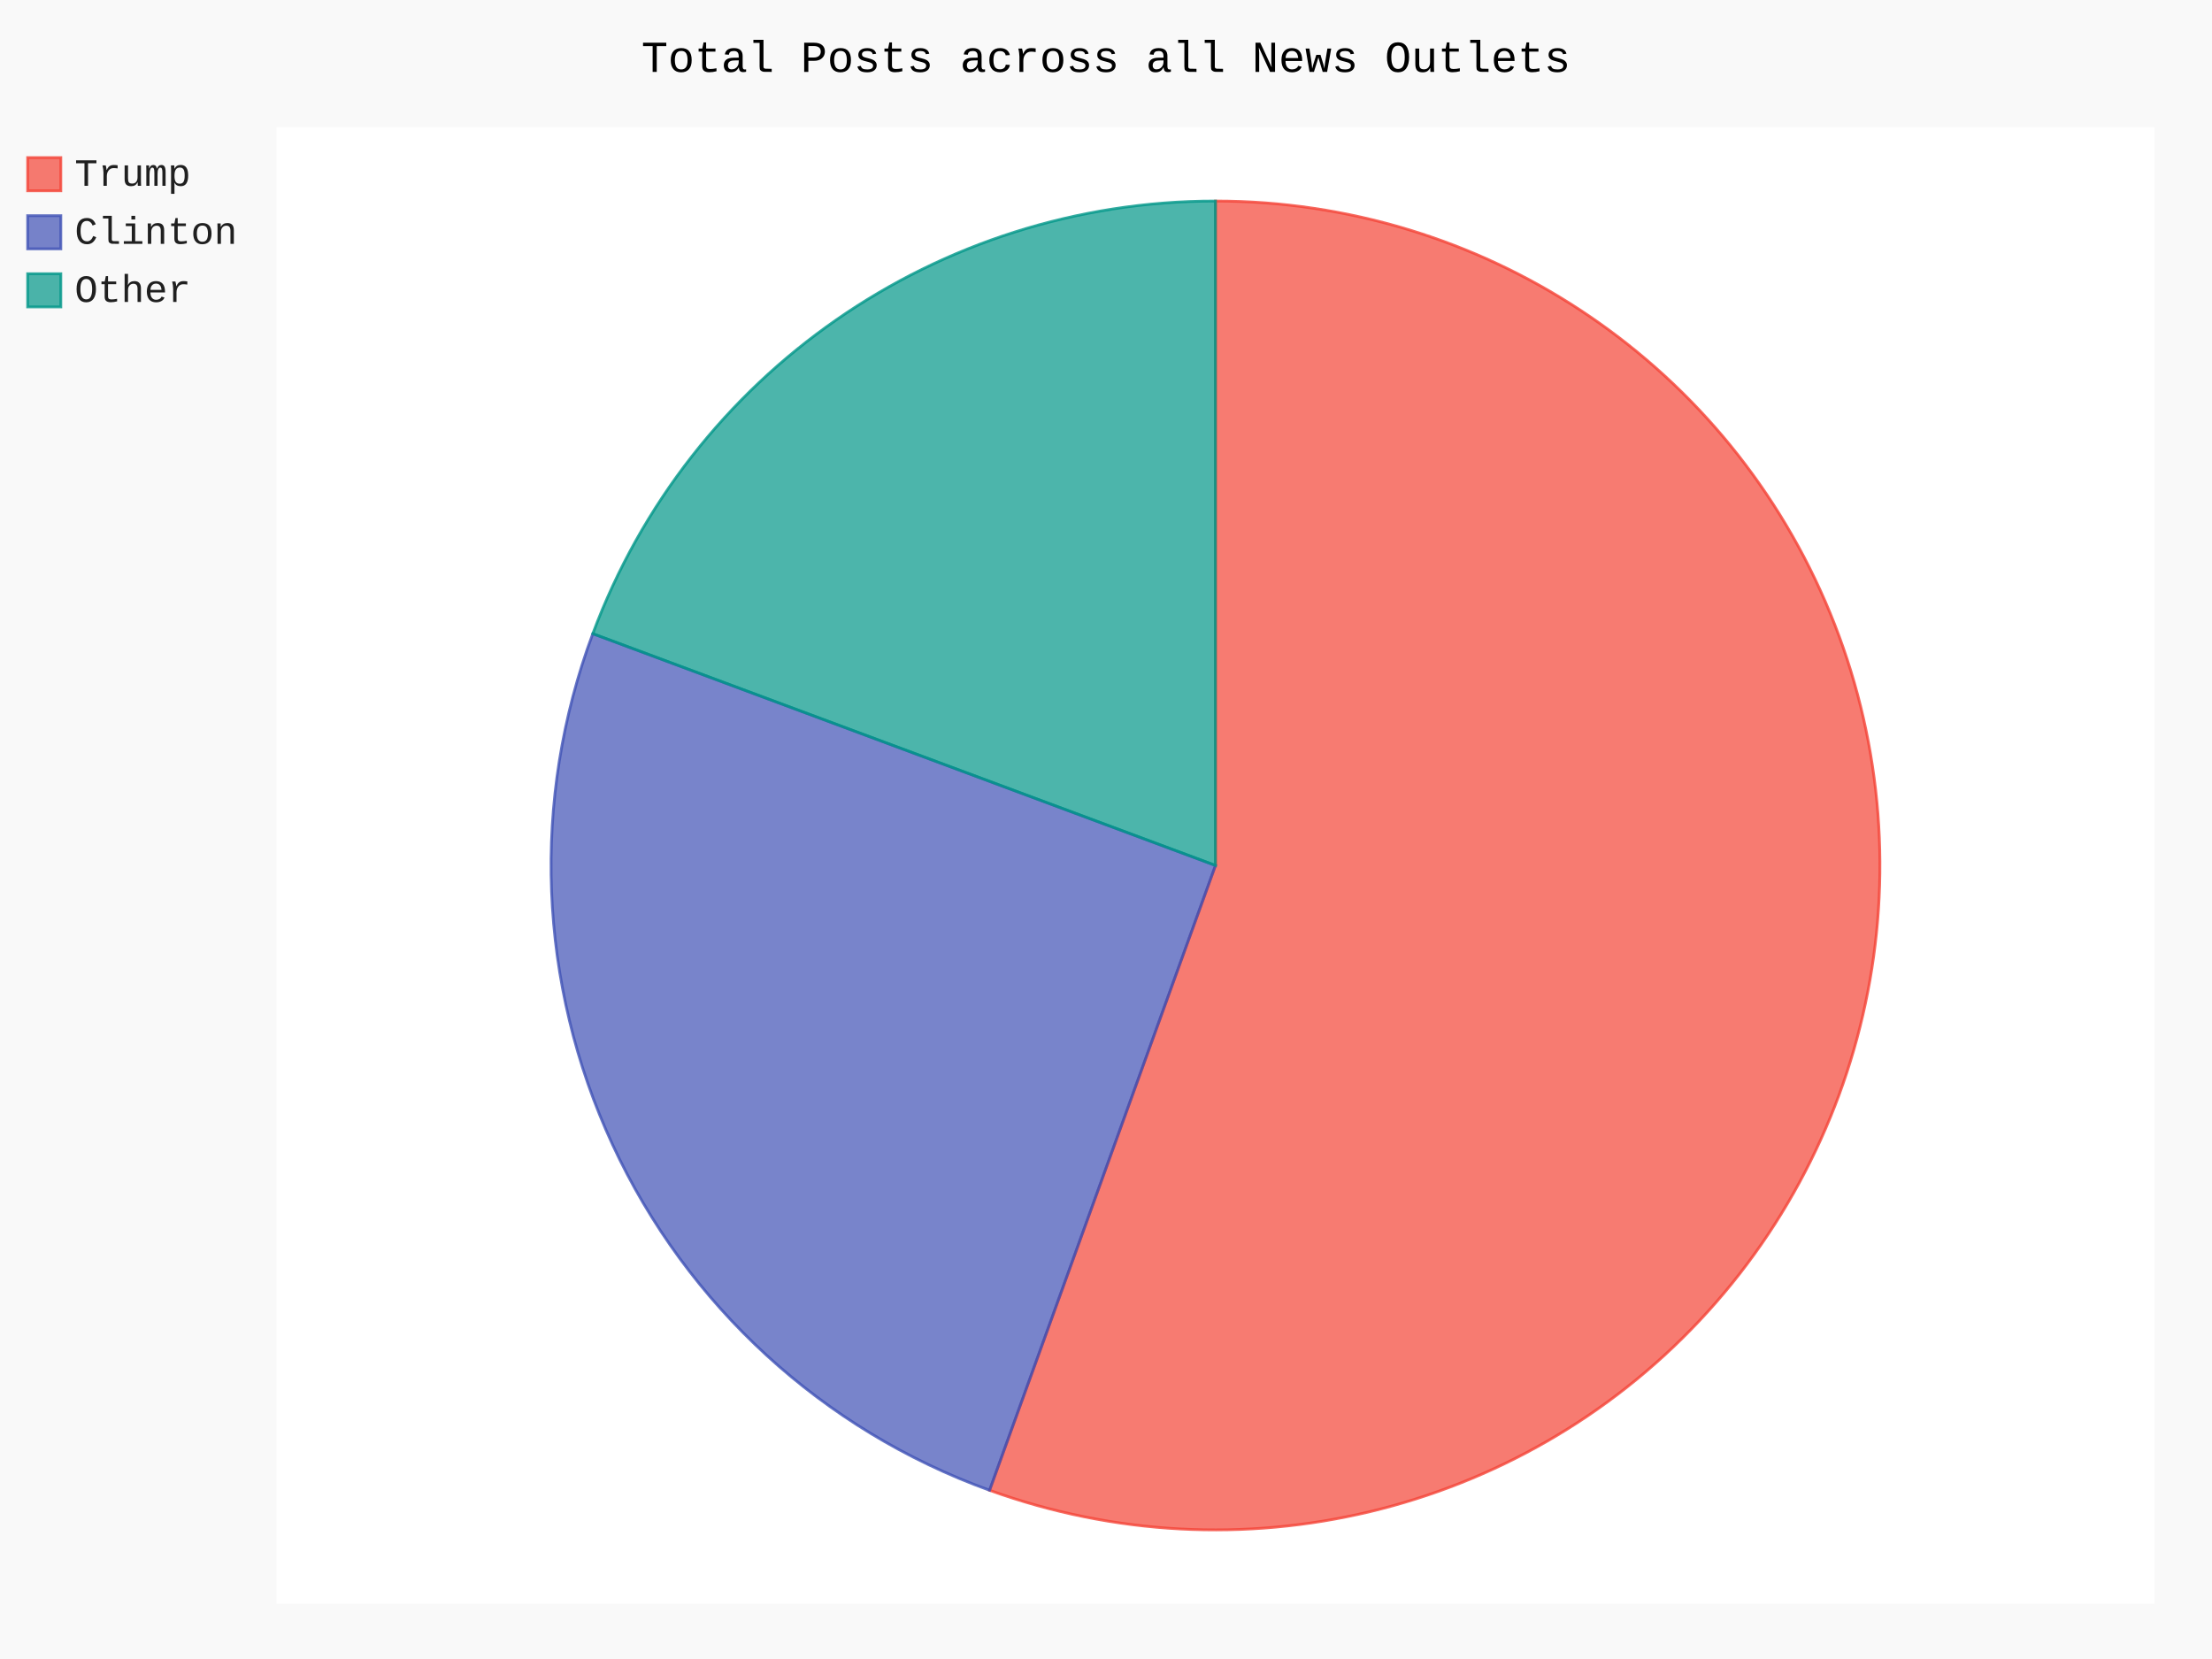
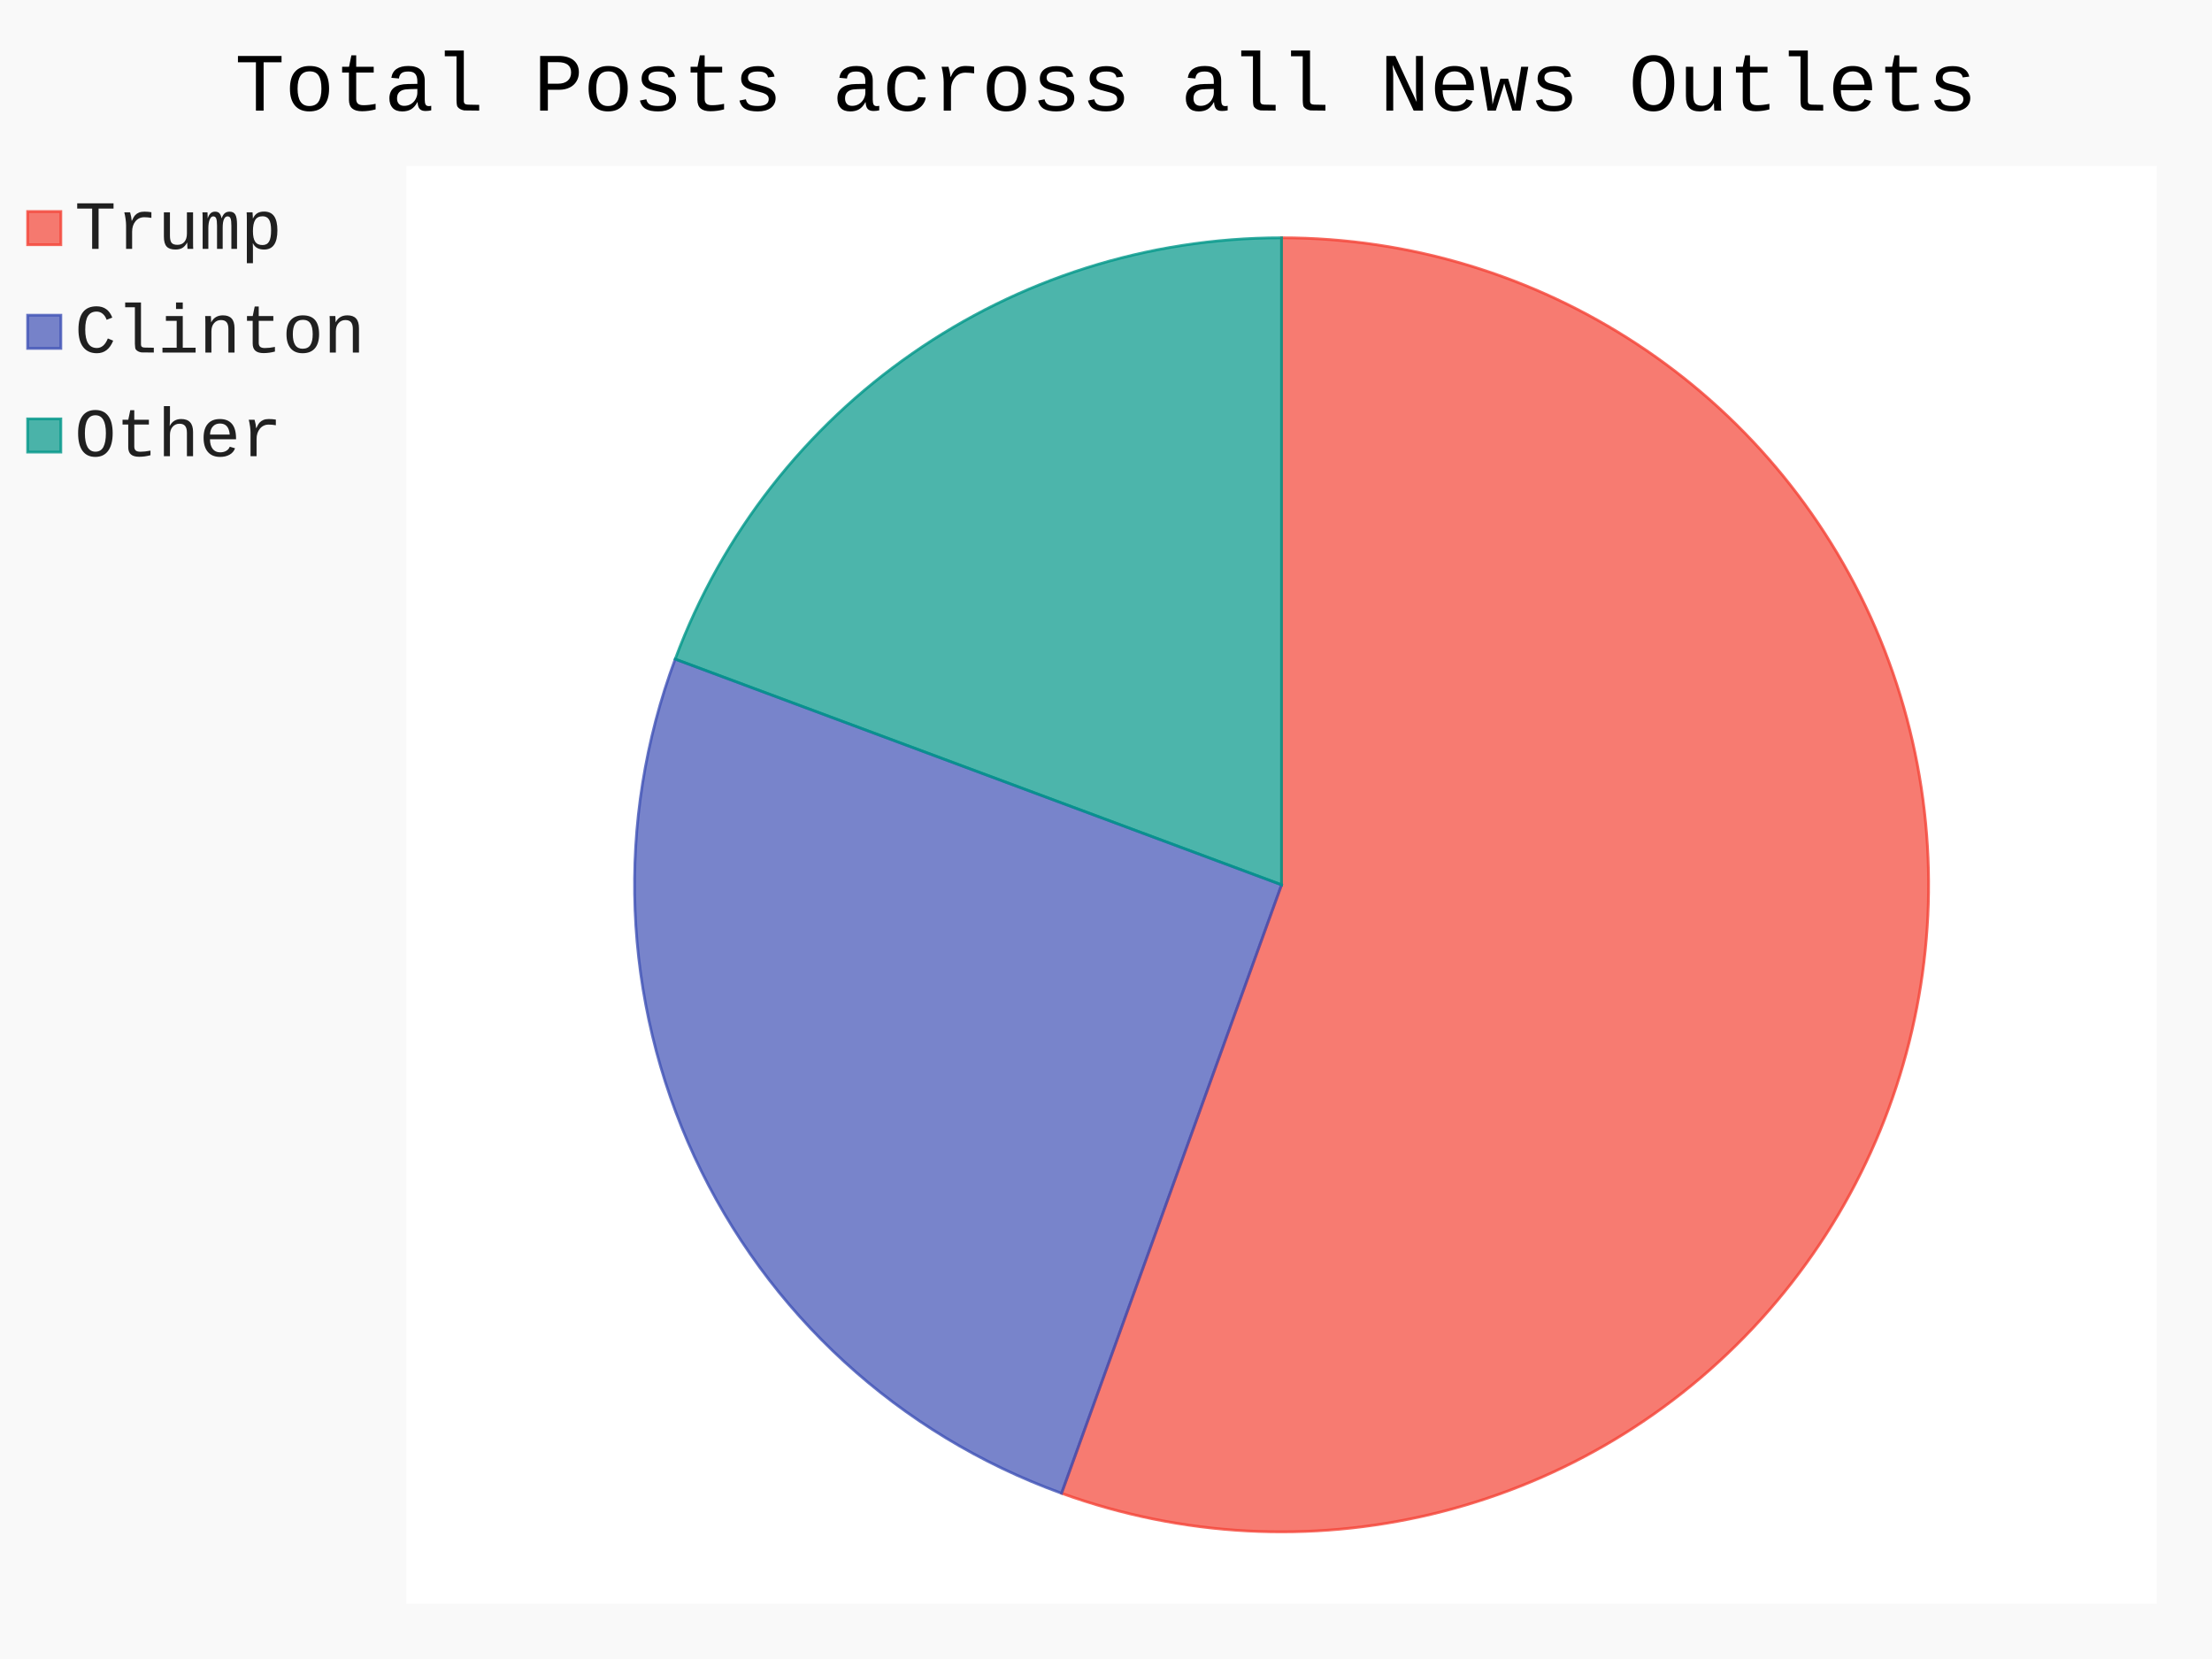
- <svg xmlns="http://www.w3.org/2000/svg" id="chart-dc1a4e7d-08cd-4873-b656-c0686a76cb0e" class="pygal-chart" viewBox="0 0 800 600">
+ <svg xmlns="http://www.w3.org/2000/svg" id="chart-de3007fb-6de3-4184-b619-2466890fe508" class="pygal-chart" viewBox="0 0 800 600">
  <defs>
-     <style type="text/css">#chart-dc1a4e7d-08cd-4873-b656-c0686a76cb0e{-webkit-user-select:none;-webkit-font-smoothing:antialiased;font-family:Consolas,"Liberation Mono",Menlo,Courier,monospace}#chart-dc1a4e7d-08cd-4873-b656-c0686a76cb0e .title{font-family:Consolas,"Liberation Mono",Menlo,Courier,monospace;font-size:16px}#chart-dc1a4e7d-08cd-4873-b656-c0686a76cb0e .legends .legend text{font-family:Consolas,"Liberation Mono",Menlo,Courier,monospace;font-size:14px}#chart-dc1a4e7d-08cd-4873-b656-c0686a76cb0e .axis text{font-family:Consolas,"Liberation Mono",Menlo,Courier,monospace;font-size:10px}#chart-dc1a4e7d-08cd-4873-b656-c0686a76cb0e .axis text.major{font-family:Consolas,"Liberation Mono",Menlo,Courier,monospace;font-size:10px}#chart-dc1a4e7d-08cd-4873-b656-c0686a76cb0e .text-overlay text.value{font-family:Consolas,"Liberation Mono",Menlo,Courier,monospace;font-size:16px}#chart-dc1a4e7d-08cd-4873-b656-c0686a76cb0e .text-overlay text.label{font-family:Consolas,"Liberation Mono",Menlo,Courier,monospace;font-size:10px}#chart-dc1a4e7d-08cd-4873-b656-c0686a76cb0e .tooltip{font-family:Consolas,"Liberation Mono",Menlo,Courier,monospace;font-size:14px}#chart-dc1a4e7d-08cd-4873-b656-c0686a76cb0e text.no_data{font-family:Consolas,"Liberation Mono",Menlo,Courier,monospace;font-size:64px}
- #chart-dc1a4e7d-08cd-4873-b656-c0686a76cb0e{background-color:rgba(249,249,249,1)}#chart-dc1a4e7d-08cd-4873-b656-c0686a76cb0e path,#chart-dc1a4e7d-08cd-4873-b656-c0686a76cb0e line,#chart-dc1a4e7d-08cd-4873-b656-c0686a76cb0e rect,#chart-dc1a4e7d-08cd-4873-b656-c0686a76cb0e circle{-webkit-transition:150ms;-moz-transition:150ms;transition:150ms}#chart-dc1a4e7d-08cd-4873-b656-c0686a76cb0e .graph &gt; .background{fill:rgba(249,249,249,1)}#chart-dc1a4e7d-08cd-4873-b656-c0686a76cb0e .plot &gt; .background{fill:rgba(255,255,255,1)}#chart-dc1a4e7d-08cd-4873-b656-c0686a76cb0e .graph{fill:rgba(0,0,0,.87)}#chart-dc1a4e7d-08cd-4873-b656-c0686a76cb0e text.no_data{fill:rgba(0,0,0,1)}#chart-dc1a4e7d-08cd-4873-b656-c0686a76cb0e .title{fill:rgba(0,0,0,1)}#chart-dc1a4e7d-08cd-4873-b656-c0686a76cb0e .legends .legend text{fill:rgba(0,0,0,.87)}#chart-dc1a4e7d-08cd-4873-b656-c0686a76cb0e .legends .legend:hover text{fill:rgba(0,0,0,1)}#chart-dc1a4e7d-08cd-4873-b656-c0686a76cb0e .axis .line{stroke:rgba(0,0,0,1)}#chart-dc1a4e7d-08cd-4873-b656-c0686a76cb0e .axis .guide.line{stroke:rgba(0,0,0,.54)}#chart-dc1a4e7d-08cd-4873-b656-c0686a76cb0e .axis .major.line{stroke:rgba(0,0,0,.87)}#chart-dc1a4e7d-08cd-4873-b656-c0686a76cb0e .axis text.major{fill:rgba(0,0,0,1)}#chart-dc1a4e7d-08cd-4873-b656-c0686a76cb0e .axis.y .guides:hover .guide.line,#chart-dc1a4e7d-08cd-4873-b656-c0686a76cb0e .line-graph .axis.x .guides:hover .guide.line,#chart-dc1a4e7d-08cd-4873-b656-c0686a76cb0e .stackedline-graph .axis.x .guides:hover .guide.line,#chart-dc1a4e7d-08cd-4873-b656-c0686a76cb0e .xy-graph .axis.x .guides:hover .guide.line{stroke:rgba(0,0,0,1)}#chart-dc1a4e7d-08cd-4873-b656-c0686a76cb0e .axis .guides:hover text{fill:rgba(0,0,0,1)}#chart-dc1a4e7d-08cd-4873-b656-c0686a76cb0e .reactive{fill-opacity:.7;stroke-opacity:.8}#chart-dc1a4e7d-08cd-4873-b656-c0686a76cb0e .ci{stroke:rgba(0,0,0,.87)}#chart-dc1a4e7d-08cd-4873-b656-c0686a76cb0e .reactive.active,#chart-dc1a4e7d-08cd-4873-b656-c0686a76cb0e .active .reactive{fill-opacity:.8;stroke-opacity:.9;stroke-width:4}#chart-dc1a4e7d-08cd-4873-b656-c0686a76cb0e .ci .reactive.active{stroke-width:1.5}#chart-dc1a4e7d-08cd-4873-b656-c0686a76cb0e .series text{fill:rgba(0,0,0,1)}#chart-dc1a4e7d-08cd-4873-b656-c0686a76cb0e .tooltip rect{fill:rgba(255,255,255,1);stroke:rgba(0,0,0,1);-webkit-transition:opacity 150ms;-moz-transition:opacity 150ms;transition:opacity 150ms}#chart-dc1a4e7d-08cd-4873-b656-c0686a76cb0e .tooltip .label{fill:rgba(0,0,0,.87)}#chart-dc1a4e7d-08cd-4873-b656-c0686a76cb0e .tooltip .label{fill:rgba(0,0,0,.87)}#chart-dc1a4e7d-08cd-4873-b656-c0686a76cb0e .tooltip .legend{font-size:.8em;fill:rgba(0,0,0,.54)}#chart-dc1a4e7d-08cd-4873-b656-c0686a76cb0e .tooltip .x_label{font-size:.6em;fill:rgba(0,0,0,1)}#chart-dc1a4e7d-08cd-4873-b656-c0686a76cb0e .tooltip .xlink{font-size:.5em;text-decoration:underline}#chart-dc1a4e7d-08cd-4873-b656-c0686a76cb0e .tooltip .value{font-size:1.5em}#chart-dc1a4e7d-08cd-4873-b656-c0686a76cb0e .bound{font-size:.5em}#chart-dc1a4e7d-08cd-4873-b656-c0686a76cb0e .max-value{font-size:.75em;fill:rgba(0,0,0,.54)}#chart-dc1a4e7d-08cd-4873-b656-c0686a76cb0e .map-element{fill:rgba(255,255,255,1);stroke:rgba(0,0,0,.54) !important}#chart-dc1a4e7d-08cd-4873-b656-c0686a76cb0e .map-element .reactive{fill-opacity:inherit;stroke-opacity:inherit}#chart-dc1a4e7d-08cd-4873-b656-c0686a76cb0e .color-0,#chart-dc1a4e7d-08cd-4873-b656-c0686a76cb0e .color-0 a:visited{stroke:#F44336;fill:#F44336}#chart-dc1a4e7d-08cd-4873-b656-c0686a76cb0e .color-1,#chart-dc1a4e7d-08cd-4873-b656-c0686a76cb0e .color-1 a:visited{stroke:#3F51B5;fill:#3F51B5}#chart-dc1a4e7d-08cd-4873-b656-c0686a76cb0e .color-2,#chart-dc1a4e7d-08cd-4873-b656-c0686a76cb0e .color-2 a:visited{stroke:#009688;fill:#009688}#chart-dc1a4e7d-08cd-4873-b656-c0686a76cb0e .text-overlay .color-0 text{fill:black}#chart-dc1a4e7d-08cd-4873-b656-c0686a76cb0e .text-overlay .color-1 text{fill:black}#chart-dc1a4e7d-08cd-4873-b656-c0686a76cb0e .text-overlay .color-2 text{fill:black}
- #chart-dc1a4e7d-08cd-4873-b656-c0686a76cb0e text.no_data{text-anchor:middle}#chart-dc1a4e7d-08cd-4873-b656-c0686a76cb0e .guide.line{fill:none}#chart-dc1a4e7d-08cd-4873-b656-c0686a76cb0e .centered{text-anchor:middle}#chart-dc1a4e7d-08cd-4873-b656-c0686a76cb0e .title{text-anchor:middle}#chart-dc1a4e7d-08cd-4873-b656-c0686a76cb0e .legends .legend text{fill-opacity:1}#chart-dc1a4e7d-08cd-4873-b656-c0686a76cb0e .axis.x text{text-anchor:middle}#chart-dc1a4e7d-08cd-4873-b656-c0686a76cb0e .axis.x:not(.web) text[transform]{text-anchor:start}#chart-dc1a4e7d-08cd-4873-b656-c0686a76cb0e .axis.x:not(.web) text[transform].backwards{text-anchor:end}#chart-dc1a4e7d-08cd-4873-b656-c0686a76cb0e .axis.y text{text-anchor:end}#chart-dc1a4e7d-08cd-4873-b656-c0686a76cb0e .axis.y text[transform].backwards{text-anchor:start}#chart-dc1a4e7d-08cd-4873-b656-c0686a76cb0e .axis.y2 text{text-anchor:start}#chart-dc1a4e7d-08cd-4873-b656-c0686a76cb0e .axis.y2 text[transform].backwards{text-anchor:end}#chart-dc1a4e7d-08cd-4873-b656-c0686a76cb0e .axis .guide.line{stroke-dasharray:4,4}#chart-dc1a4e7d-08cd-4873-b656-c0686a76cb0e .axis .major.guide.line{stroke-dasharray:6,6}#chart-dc1a4e7d-08cd-4873-b656-c0686a76cb0e .horizontal .axis.y .guide.line,#chart-dc1a4e7d-08cd-4873-b656-c0686a76cb0e .horizontal .axis.y2 .guide.line,#chart-dc1a4e7d-08cd-4873-b656-c0686a76cb0e .vertical .axis.x .guide.line{opacity:0}#chart-dc1a4e7d-08cd-4873-b656-c0686a76cb0e .horizontal .axis.always_show .guide.line,#chart-dc1a4e7d-08cd-4873-b656-c0686a76cb0e .vertical .axis.always_show .guide.line{opacity:1 !important}#chart-dc1a4e7d-08cd-4873-b656-c0686a76cb0e .axis.y .guides:hover .guide.line,#chart-dc1a4e7d-08cd-4873-b656-c0686a76cb0e .axis.y2 .guides:hover .guide.line,#chart-dc1a4e7d-08cd-4873-b656-c0686a76cb0e .axis.x .guides:hover .guide.line{opacity:1}#chart-dc1a4e7d-08cd-4873-b656-c0686a76cb0e .axis .guides:hover text{opacity:1}#chart-dc1a4e7d-08cd-4873-b656-c0686a76cb0e .nofill{fill:none}#chart-dc1a4e7d-08cd-4873-b656-c0686a76cb0e .subtle-fill{fill-opacity:.2}#chart-dc1a4e7d-08cd-4873-b656-c0686a76cb0e .dot{stroke-width:1px;fill-opacity:1}#chart-dc1a4e7d-08cd-4873-b656-c0686a76cb0e .dot.active{stroke-width:5px}#chart-dc1a4e7d-08cd-4873-b656-c0686a76cb0e .dot.negative{fill:transparent}#chart-dc1a4e7d-08cd-4873-b656-c0686a76cb0e text,#chart-dc1a4e7d-08cd-4873-b656-c0686a76cb0e tspan{stroke:none !important}#chart-dc1a4e7d-08cd-4873-b656-c0686a76cb0e .series text.active{opacity:1}#chart-dc1a4e7d-08cd-4873-b656-c0686a76cb0e .tooltip rect{fill-opacity:.95;stroke-width:.5}#chart-dc1a4e7d-08cd-4873-b656-c0686a76cb0e .tooltip text{fill-opacity:1}#chart-dc1a4e7d-08cd-4873-b656-c0686a76cb0e .showable{visibility:hidden}#chart-dc1a4e7d-08cd-4873-b656-c0686a76cb0e .showable.shown{visibility:visible}#chart-dc1a4e7d-08cd-4873-b656-c0686a76cb0e .gauge-background{fill:rgba(229,229,229,1);stroke:none}#chart-dc1a4e7d-08cd-4873-b656-c0686a76cb0e .bg-lines{stroke:rgba(249,249,249,1);stroke-width:2px}</style>
+     <style type="text/css">#chart-de3007fb-6de3-4184-b619-2466890fe508{-webkit-user-select:none;-webkit-font-smoothing:antialiased;font-family:Consolas,"Liberation Mono",Menlo,Courier,monospace}#chart-de3007fb-6de3-4184-b619-2466890fe508 .title{font-family:Consolas,"Liberation Mono",Menlo,Courier,monospace;font-size:30px}#chart-de3007fb-6de3-4184-b619-2466890fe508 .legends .legend text{font-family:Consolas,"Liberation Mono",Menlo,Courier,monospace;font-size:25px}#chart-de3007fb-6de3-4184-b619-2466890fe508 .axis text{font-family:Consolas,"Liberation Mono",Menlo,Courier,monospace;font-size:10px}#chart-de3007fb-6de3-4184-b619-2466890fe508 .axis text.major{font-family:Consolas,"Liberation Mono",Menlo,Courier,monospace;font-size:10px}#chart-de3007fb-6de3-4184-b619-2466890fe508 .text-overlay text.value{font-family:Consolas,"Liberation Mono",Menlo,Courier,monospace;font-size:16px}#chart-de3007fb-6de3-4184-b619-2466890fe508 .text-overlay text.label{font-family:Consolas,"Liberation Mono",Menlo,Courier,monospace;font-size:10px}#chart-de3007fb-6de3-4184-b619-2466890fe508 .tooltip{font-family:Consolas,"Liberation Mono",Menlo,Courier,monospace;font-size:14px}#chart-de3007fb-6de3-4184-b619-2466890fe508 text.no_data{font-family:Consolas,"Liberation Mono",Menlo,Courier,monospace;font-size:64px}
+ #chart-de3007fb-6de3-4184-b619-2466890fe508{background-color:rgba(249,249,249,1)}#chart-de3007fb-6de3-4184-b619-2466890fe508 path,#chart-de3007fb-6de3-4184-b619-2466890fe508 line,#chart-de3007fb-6de3-4184-b619-2466890fe508 rect,#chart-de3007fb-6de3-4184-b619-2466890fe508 circle{-webkit-transition:150ms;-moz-transition:150ms;transition:150ms}#chart-de3007fb-6de3-4184-b619-2466890fe508 .graph &gt; .background{fill:rgba(249,249,249,1)}#chart-de3007fb-6de3-4184-b619-2466890fe508 .plot &gt; .background{fill:rgba(255,255,255,1)}#chart-de3007fb-6de3-4184-b619-2466890fe508 .graph{fill:rgba(0,0,0,.87)}#chart-de3007fb-6de3-4184-b619-2466890fe508 text.no_data{fill:rgba(0,0,0,1)}#chart-de3007fb-6de3-4184-b619-2466890fe508 .title{fill:rgba(0,0,0,1)}#chart-de3007fb-6de3-4184-b619-2466890fe508 .legends .legend text{fill:rgba(0,0,0,.87)}#chart-de3007fb-6de3-4184-b619-2466890fe508 .legends .legend:hover text{fill:rgba(0,0,0,1)}#chart-de3007fb-6de3-4184-b619-2466890fe508 .axis .line{stroke:rgba(0,0,0,1)}#chart-de3007fb-6de3-4184-b619-2466890fe508 .axis .guide.line{stroke:rgba(0,0,0,.54)}#chart-de3007fb-6de3-4184-b619-2466890fe508 .axis .major.line{stroke:rgba(0,0,0,.87)}#chart-de3007fb-6de3-4184-b619-2466890fe508 .axis text.major{fill:rgba(0,0,0,1)}#chart-de3007fb-6de3-4184-b619-2466890fe508 .axis.y .guides:hover .guide.line,#chart-de3007fb-6de3-4184-b619-2466890fe508 .line-graph .axis.x .guides:hover .guide.line,#chart-de3007fb-6de3-4184-b619-2466890fe508 .stackedline-graph .axis.x .guides:hover .guide.line,#chart-de3007fb-6de3-4184-b619-2466890fe508 .xy-graph .axis.x .guides:hover .guide.line{stroke:rgba(0,0,0,1)}#chart-de3007fb-6de3-4184-b619-2466890fe508 .axis .guides:hover text{fill:rgba(0,0,0,1)}#chart-de3007fb-6de3-4184-b619-2466890fe508 .reactive{fill-opacity:.7;stroke-opacity:.8}#chart-de3007fb-6de3-4184-b619-2466890fe508 .ci{stroke:rgba(0,0,0,.87)}#chart-de3007fb-6de3-4184-b619-2466890fe508 .reactive.active,#chart-de3007fb-6de3-4184-b619-2466890fe508 .active .reactive{fill-opacity:.8;stroke-opacity:.9;stroke-width:4}#chart-de3007fb-6de3-4184-b619-2466890fe508 .ci .reactive.active{stroke-width:1.5}#chart-de3007fb-6de3-4184-b619-2466890fe508 .series text{fill:rgba(0,0,0,1)}#chart-de3007fb-6de3-4184-b619-2466890fe508 .tooltip rect{fill:rgba(255,255,255,1);stroke:rgba(0,0,0,1);-webkit-transition:opacity 150ms;-moz-transition:opacity 150ms;transition:opacity 150ms}#chart-de3007fb-6de3-4184-b619-2466890fe508 .tooltip .label{fill:rgba(0,0,0,.87)}#chart-de3007fb-6de3-4184-b619-2466890fe508 .tooltip .label{fill:rgba(0,0,0,.87)}#chart-de3007fb-6de3-4184-b619-2466890fe508 .tooltip .legend{font-size:.8em;fill:rgba(0,0,0,.54)}#chart-de3007fb-6de3-4184-b619-2466890fe508 .tooltip .x_label{font-size:.6em;fill:rgba(0,0,0,1)}#chart-de3007fb-6de3-4184-b619-2466890fe508 .tooltip .xlink{font-size:.5em;text-decoration:underline}#chart-de3007fb-6de3-4184-b619-2466890fe508 .tooltip .value{font-size:1.5em}#chart-de3007fb-6de3-4184-b619-2466890fe508 .bound{font-size:.5em}#chart-de3007fb-6de3-4184-b619-2466890fe508 .max-value{font-size:.75em;fill:rgba(0,0,0,.54)}#chart-de3007fb-6de3-4184-b619-2466890fe508 .map-element{fill:rgba(255,255,255,1);stroke:rgba(0,0,0,.54) !important}#chart-de3007fb-6de3-4184-b619-2466890fe508 .map-element .reactive{fill-opacity:inherit;stroke-opacity:inherit}#chart-de3007fb-6de3-4184-b619-2466890fe508 .color-0,#chart-de3007fb-6de3-4184-b619-2466890fe508 .color-0 a:visited{stroke:#F44336;fill:#F44336}#chart-de3007fb-6de3-4184-b619-2466890fe508 .color-1,#chart-de3007fb-6de3-4184-b619-2466890fe508 .color-1 a:visited{stroke:#3F51B5;fill:#3F51B5}#chart-de3007fb-6de3-4184-b619-2466890fe508 .color-2,#chart-de3007fb-6de3-4184-b619-2466890fe508 .color-2 a:visited{stroke:#009688;fill:#009688}#chart-de3007fb-6de3-4184-b619-2466890fe508 .text-overlay .color-0 text{fill:black}#chart-de3007fb-6de3-4184-b619-2466890fe508 .text-overlay .color-1 text{fill:black}#chart-de3007fb-6de3-4184-b619-2466890fe508 .text-overlay .color-2 text{fill:black}
+ #chart-de3007fb-6de3-4184-b619-2466890fe508 text.no_data{text-anchor:middle}#chart-de3007fb-6de3-4184-b619-2466890fe508 .guide.line{fill:none}#chart-de3007fb-6de3-4184-b619-2466890fe508 .centered{text-anchor:middle}#chart-de3007fb-6de3-4184-b619-2466890fe508 .title{text-anchor:middle}#chart-de3007fb-6de3-4184-b619-2466890fe508 .legends .legend text{fill-opacity:1}#chart-de3007fb-6de3-4184-b619-2466890fe508 .axis.x text{text-anchor:middle}#chart-de3007fb-6de3-4184-b619-2466890fe508 .axis.x:not(.web) text[transform]{text-anchor:start}#chart-de3007fb-6de3-4184-b619-2466890fe508 .axis.x:not(.web) text[transform].backwards{text-anchor:end}#chart-de3007fb-6de3-4184-b619-2466890fe508 .axis.y text{text-anchor:end}#chart-de3007fb-6de3-4184-b619-2466890fe508 .axis.y text[transform].backwards{text-anchor:start}#chart-de3007fb-6de3-4184-b619-2466890fe508 .axis.y2 text{text-anchor:start}#chart-de3007fb-6de3-4184-b619-2466890fe508 .axis.y2 text[transform].backwards{text-anchor:end}#chart-de3007fb-6de3-4184-b619-2466890fe508 .axis .guide.line{stroke-dasharray:4,4}#chart-de3007fb-6de3-4184-b619-2466890fe508 .axis .major.guide.line{stroke-dasharray:6,6}#chart-de3007fb-6de3-4184-b619-2466890fe508 .horizontal .axis.y .guide.line,#chart-de3007fb-6de3-4184-b619-2466890fe508 .horizontal .axis.y2 .guide.line,#chart-de3007fb-6de3-4184-b619-2466890fe508 .vertical .axis.x .guide.line{opacity:0}#chart-de3007fb-6de3-4184-b619-2466890fe508 .horizontal .axis.always_show .guide.line,#chart-de3007fb-6de3-4184-b619-2466890fe508 .vertical .axis.always_show .guide.line{opacity:1 !important}#chart-de3007fb-6de3-4184-b619-2466890fe508 .axis.y .guides:hover .guide.line,#chart-de3007fb-6de3-4184-b619-2466890fe508 .axis.y2 .guides:hover .guide.line,#chart-de3007fb-6de3-4184-b619-2466890fe508 .axis.x .guides:hover .guide.line{opacity:1}#chart-de3007fb-6de3-4184-b619-2466890fe508 .axis .guides:hover text{opacity:1}#chart-de3007fb-6de3-4184-b619-2466890fe508 .nofill{fill:none}#chart-de3007fb-6de3-4184-b619-2466890fe508 .subtle-fill{fill-opacity:.2}#chart-de3007fb-6de3-4184-b619-2466890fe508 .dot{stroke-width:1px;fill-opacity:1}#chart-de3007fb-6de3-4184-b619-2466890fe508 .dot.active{stroke-width:5px}#chart-de3007fb-6de3-4184-b619-2466890fe508 .dot.negative{fill:transparent}#chart-de3007fb-6de3-4184-b619-2466890fe508 text,#chart-de3007fb-6de3-4184-b619-2466890fe508 tspan{stroke:none !important}#chart-de3007fb-6de3-4184-b619-2466890fe508 .series text.active{opacity:1}#chart-de3007fb-6de3-4184-b619-2466890fe508 .tooltip rect{fill-opacity:.95;stroke-width:.5}#chart-de3007fb-6de3-4184-b619-2466890fe508 .tooltip text{fill-opacity:1}#chart-de3007fb-6de3-4184-b619-2466890fe508 .showable{visibility:hidden}#chart-de3007fb-6de3-4184-b619-2466890fe508 .showable.shown{visibility:visible}#chart-de3007fb-6de3-4184-b619-2466890fe508 .gauge-background{fill:rgba(229,229,229,1);stroke:none}#chart-de3007fb-6de3-4184-b619-2466890fe508 .bg-lines{stroke:rgba(249,249,249,1);stroke-width:2px}</style>
  </defs>
  <g class="graph pie-graph vertical">
    <rect class="background" height="600" width="800" x="0" y="0" />
-     <g class="plot" transform="translate(100, 46)">
-       <rect class="background" height="534" width="679.2" x="0" y="0" />
+     <g class="plot" transform="translate(147, 60)">
+       <rect class="background" height="520" width="633.0" x="0" y="0" />
      <g class="series serie-0 color-0">
        <g class="slices">
          <g class="slice">
-             <path class="slice reactive tooltip-trigger" d="M339.6 26.7 A240.3 240.3 0 1 1 257.892 492.982 L339.6 267 A0 0 0 1 0 339.6 267 z" />
+             <path class="slice reactive tooltip-trigger" d="M316.5 26 A234 234 0 1 1 236.934 480.057 L316.5 260 A0 0 0 1 0 316.5 260 z" />
          </g>
        </g>
      </g>
      <g class="series serie-1 color-1">
        <g class="slices">
          <g class="slice">
-             <path class="slice reactive tooltip-trigger" d="M257.892 492.982 A240.3 240.3 0 0 1 114.39 183.186 L339.6 267 A0 0 0 0 0 339.6 267 z" />
+             <path class="slice reactive tooltip-trigger" d="M236.934 480.057 A234 234 0 0 1 97.195 178.384 L316.5 260 A0 0 0 0 0 316.5 260 z" />
          </g>
        </g>
      </g>
      <g class="series serie-2 color-2">
        <g class="slices">
          <g class="slice">
-             <path class="slice reactive tooltip-trigger" d="M114.39 183.186 A240.3 240.3 0 0 1 339.6 26.7 L339.6 267 A0 0 0 0 0 339.6 267 z" />
+             <path class="slice reactive tooltip-trigger" d="M97.195 178.384 A234 234 0 0 1 316.5 26 L316.5 260 A0 0 0 0 0 316.5 260 z" />
          </g>
        </g>
      </g>
    </g>
    <g class="titles">
-       <text class="title plot_title" x="400.0" y="26">Total Posts across all News Outlets</text>
+       <text class="title plot_title" x="400.0" y="40">Total Posts across all News Outlets</text>
    </g>
-     <g class="plot overlay" transform="translate(100, 46)">
+     <g class="plot overlay" transform="translate(147, 60)">
      <g class="series serie-0 color-0" />
      <g class="series serie-1 color-1" />
      <g class="series serie-2 color-2" />
    </g>
-     <g class="plot text-overlay" transform="translate(100, 46)">
+     <g class="plot text-overlay" transform="translate(147, 60)">
      <g class="series serie-0 color-0" />
      <g class="series serie-1 color-1" />
      <g class="series serie-2 color-2" />
    </g>
-     <g class="plot tooltip-overlay" transform="translate(100, 46)">
+     <g class="plot tooltip-overlay" transform="translate(147, 60)">
      <g class="tooltip" style="opacity: 0" transform="translate(0 0)">
        <rect class="tooltip-box" height="0" rx="0" ry="0" width="0" />
        <g class="text" />
      </g>
    </g>
-     <g class="legends" transform="translate(10, 56)">
+     <g class="legends" transform="translate(10, 70)">
      <g class="legend reactive activate-serie" id="activate-serie-0">
-         <rect class="color-0 reactive" height="12" width="12" x="0.0" y="1.0" />
-         <text x="17.0" y="11.2">Trump</text>
+         <rect class="color-0 reactive" height="12" width="12" x="0.0" y="6.5" />
+         <text x="17.0" y="20.0">Trump</text>
      </g>
      <g class="legend reactive activate-serie" id="activate-serie-1">
-         <rect class="color-1 reactive" height="12" width="12" x="0.0" y="22.0" />
-         <text x="17.0" y="32.2">Clinton</text>
+         <rect class="color-1 reactive" height="12" width="12" x="0.0" y="44.0" />
+         <text x="17.0" y="57.5">Clinton</text>
      </g>
      <g class="legend reactive activate-serie" id="activate-serie-2">
-         <rect class="color-2 reactive" height="12" width="12" x="0.0" y="43.0" />
-         <text x="17.0" y="53.2">Other</text>
+         <rect class="color-2 reactive" height="12" width="12" x="0.0" y="81.5" />
+         <text x="17.0" y="95.0">Other</text>
      </g>
    </g>
-     <g class="legends" transform="translate(790, 56)" />
+     <g class="legends" transform="translate(790, 70)" />
  </g>
</svg>
